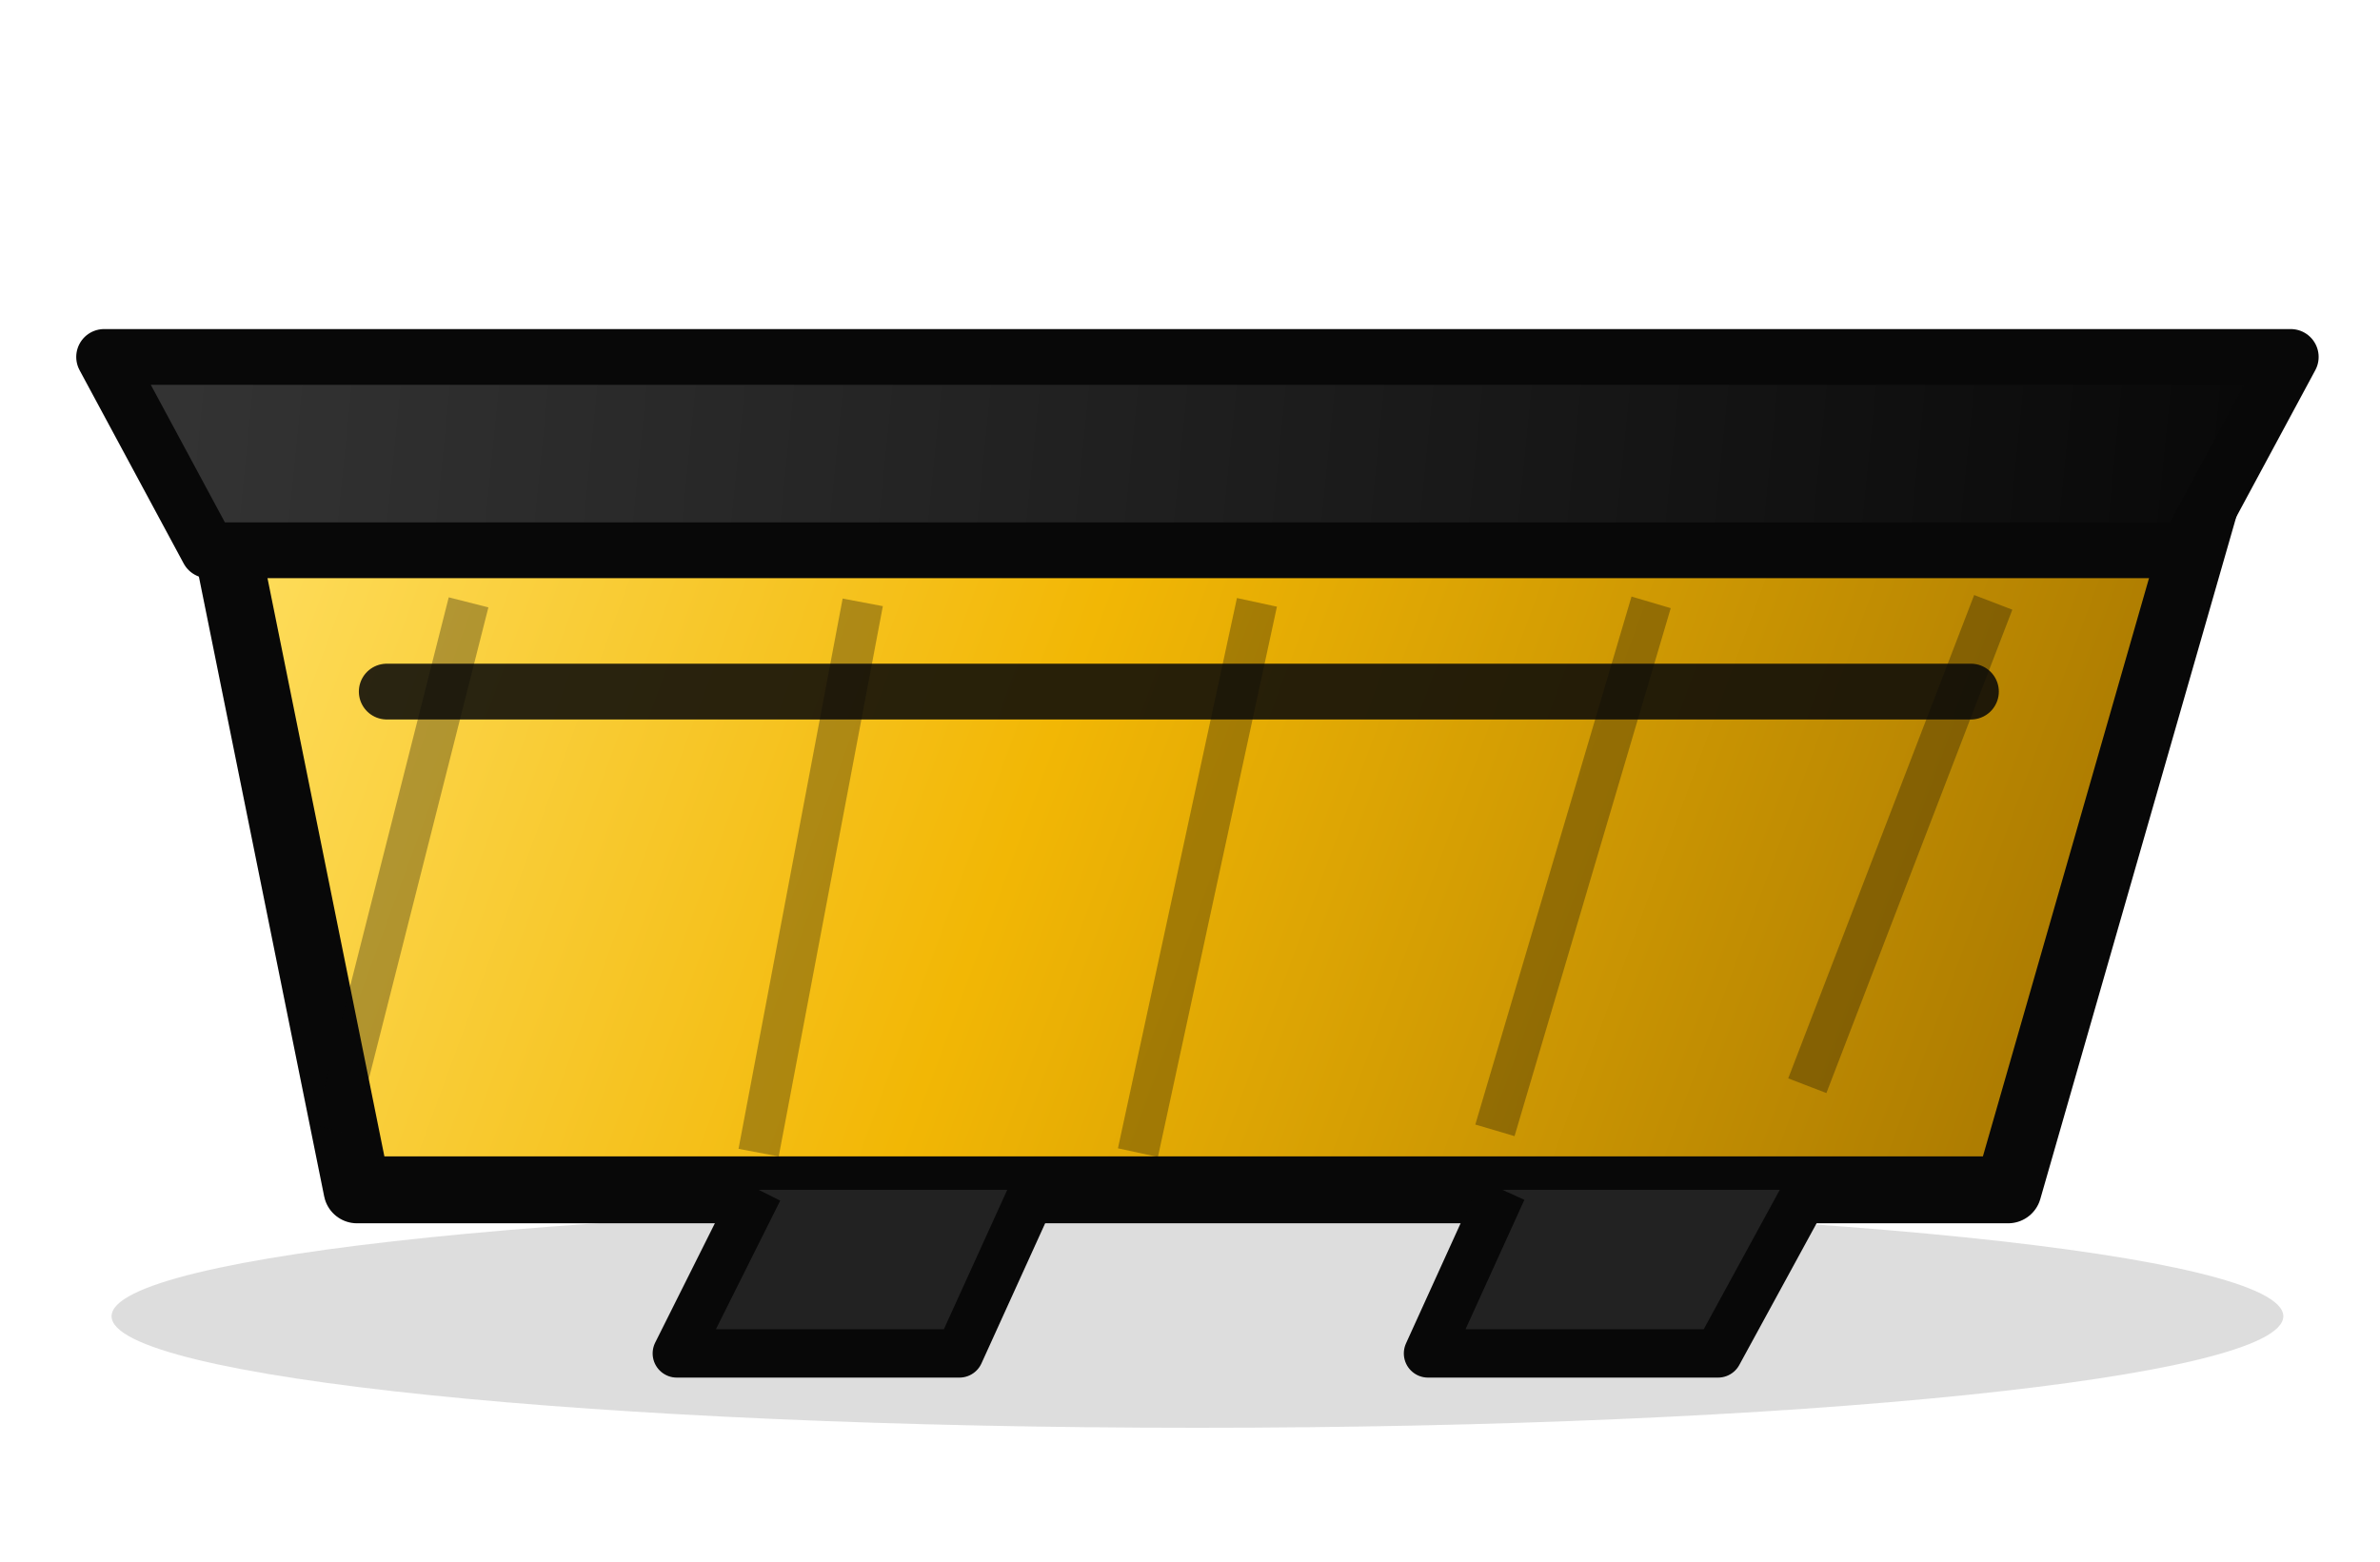
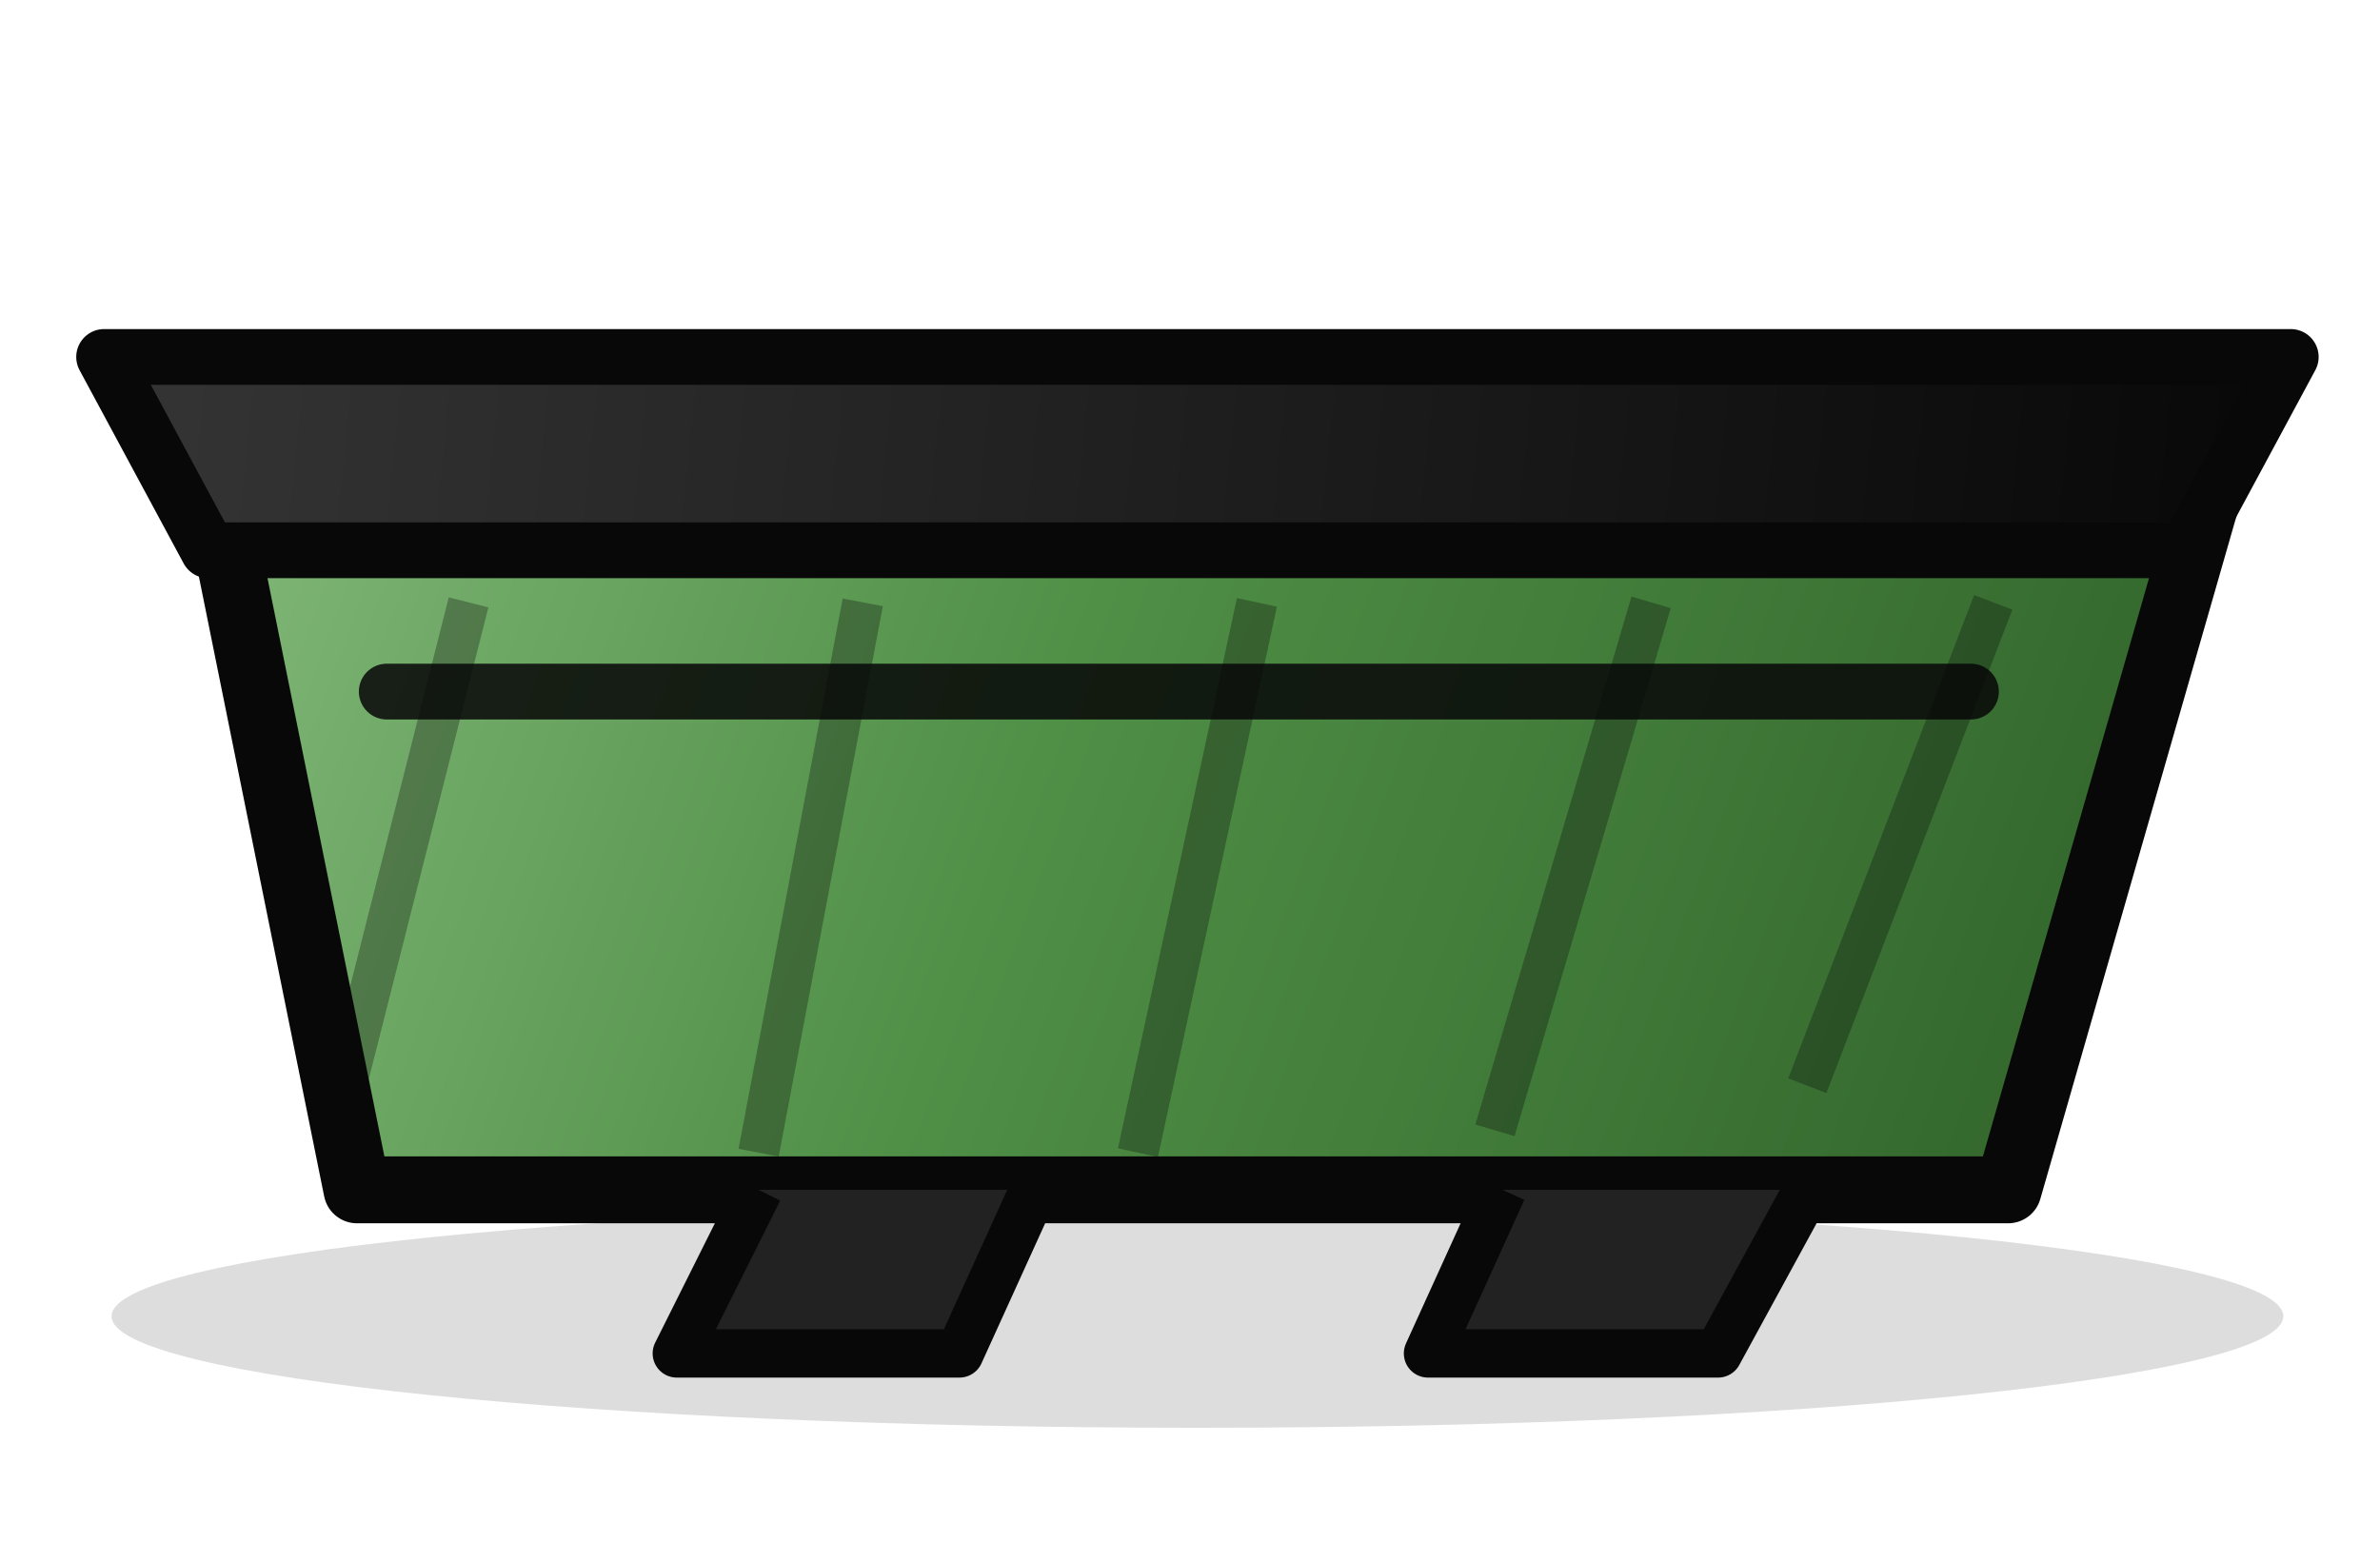
<svg xmlns="http://www.w3.org/2000/svg" viewBox="0 0 640 420" role="img" aria-label="Container skip de santier de 10 metri cubi">
  <defs>
    <linearGradient id="body10" x1="52" x2="590" y1="126" y2="324" gradientUnits="userSpaceOnUse">
-       <stop stop-color="#ffe063" />
-       <stop offset="0.42" stop-color="#f2b705" />
-       <stop offset="1" stop-color="#9f7000" />
+       <stop stop-color="#82b879" />
+       <stop offset="0.42" stop-color="#4f8f46" />
+       <stop offset="1" stop-color="#2f6129" />
    </linearGradient>
    <linearGradient id="rim10" x1="36" x2="612" y1="94" y2="152" gradientUnits="userSpaceOnUse">
      <stop stop-color="#343434" />
      <stop offset="1" stop-color="#080808" />
    </linearGradient>
  </defs>
  <rect width="640" height="420" fill="none" />
  <ellipse cx="322" cy="354" rx="292" ry="30" fill="#080808" opacity=".14" />
  <path d="M58 132h536l-54 188H96z" fill="url(#body10)" stroke="#080808" stroke-width="18" stroke-linejoin="round" />
  <path d="M28 96h588l-28 52H56z" fill="url(#rim10)" stroke="#080808" stroke-width="15" stroke-linejoin="round" />
  <path d="M104 186h426" stroke="#080808" stroke-width="15" stroke-linecap="round" opacity=".86" />
  <path d="M150 320h350" stroke="#080808" stroke-width="16" stroke-linecap="round" />
  <path d="M126 162L90 304M232 162l-28 148M338 162l-32 148M444 162l-42 142M536 162l-50 130" stroke="#080808" stroke-width="11" opacity=".3" />
  <path d="M204 320l-22 44h76l20-44M404 320l-20 44h78l24-44" fill="#222" stroke="#080808" stroke-width="13" stroke-linejoin="round" />
</svg>
